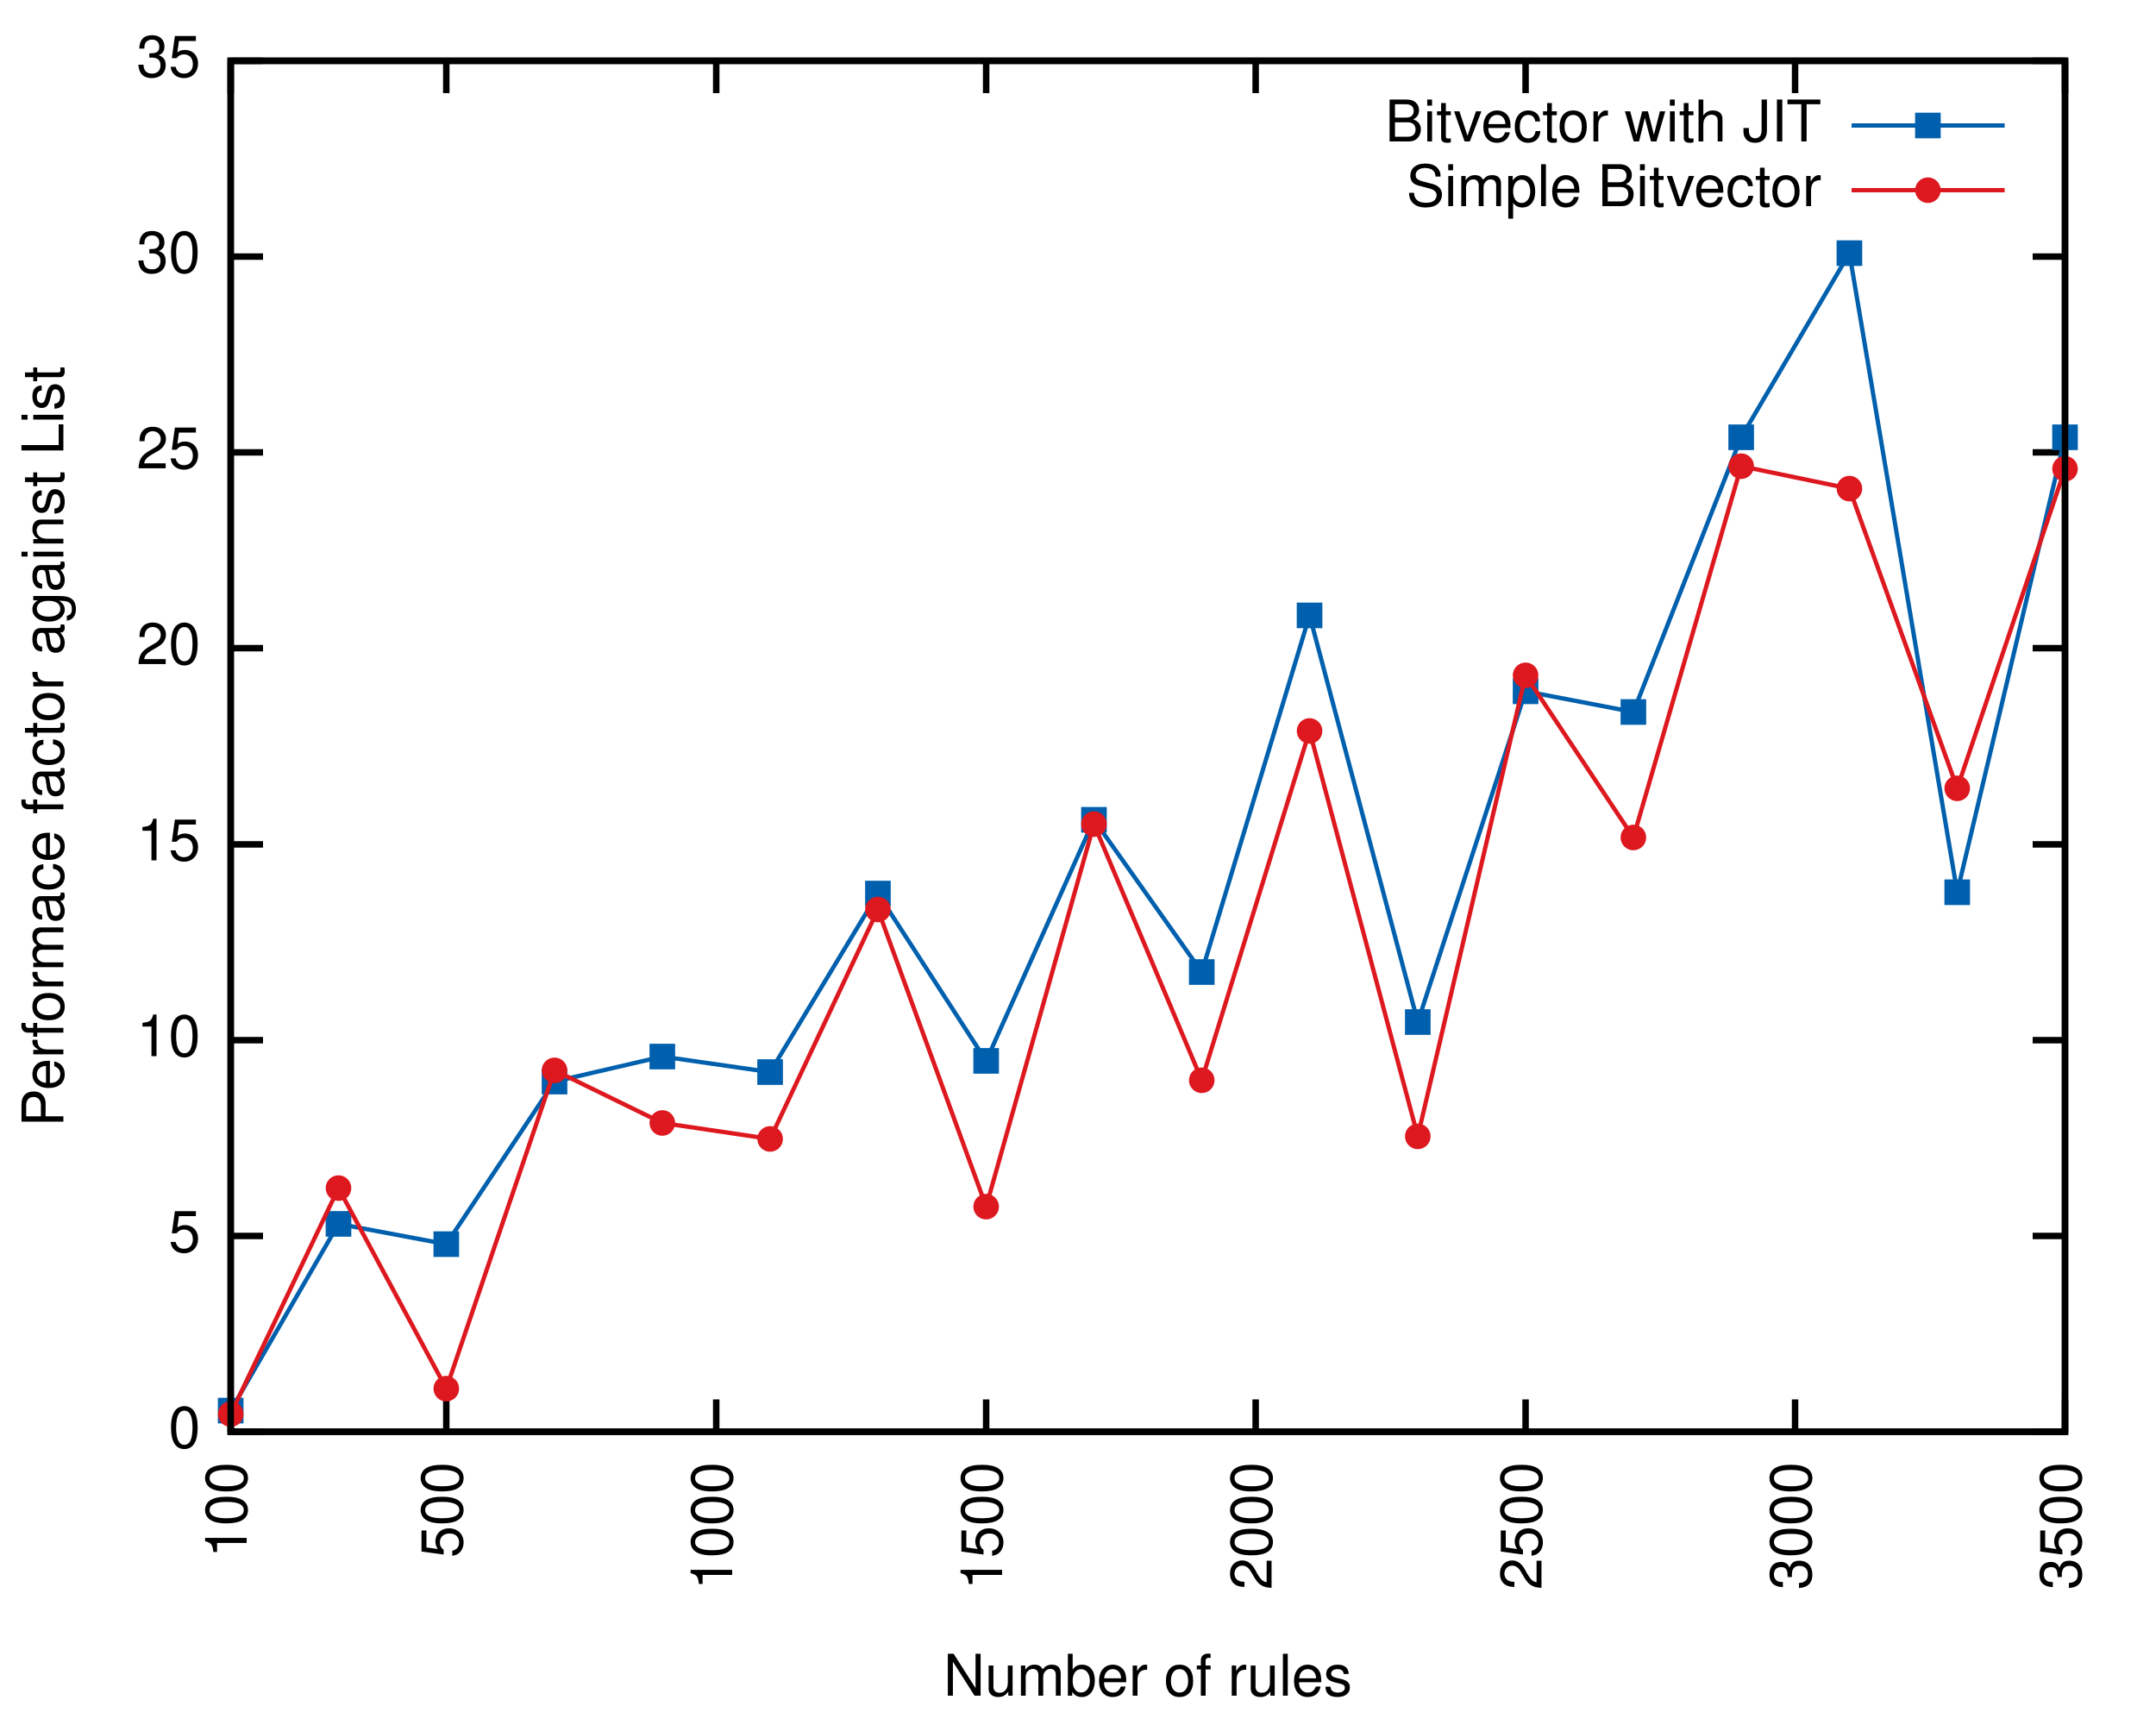
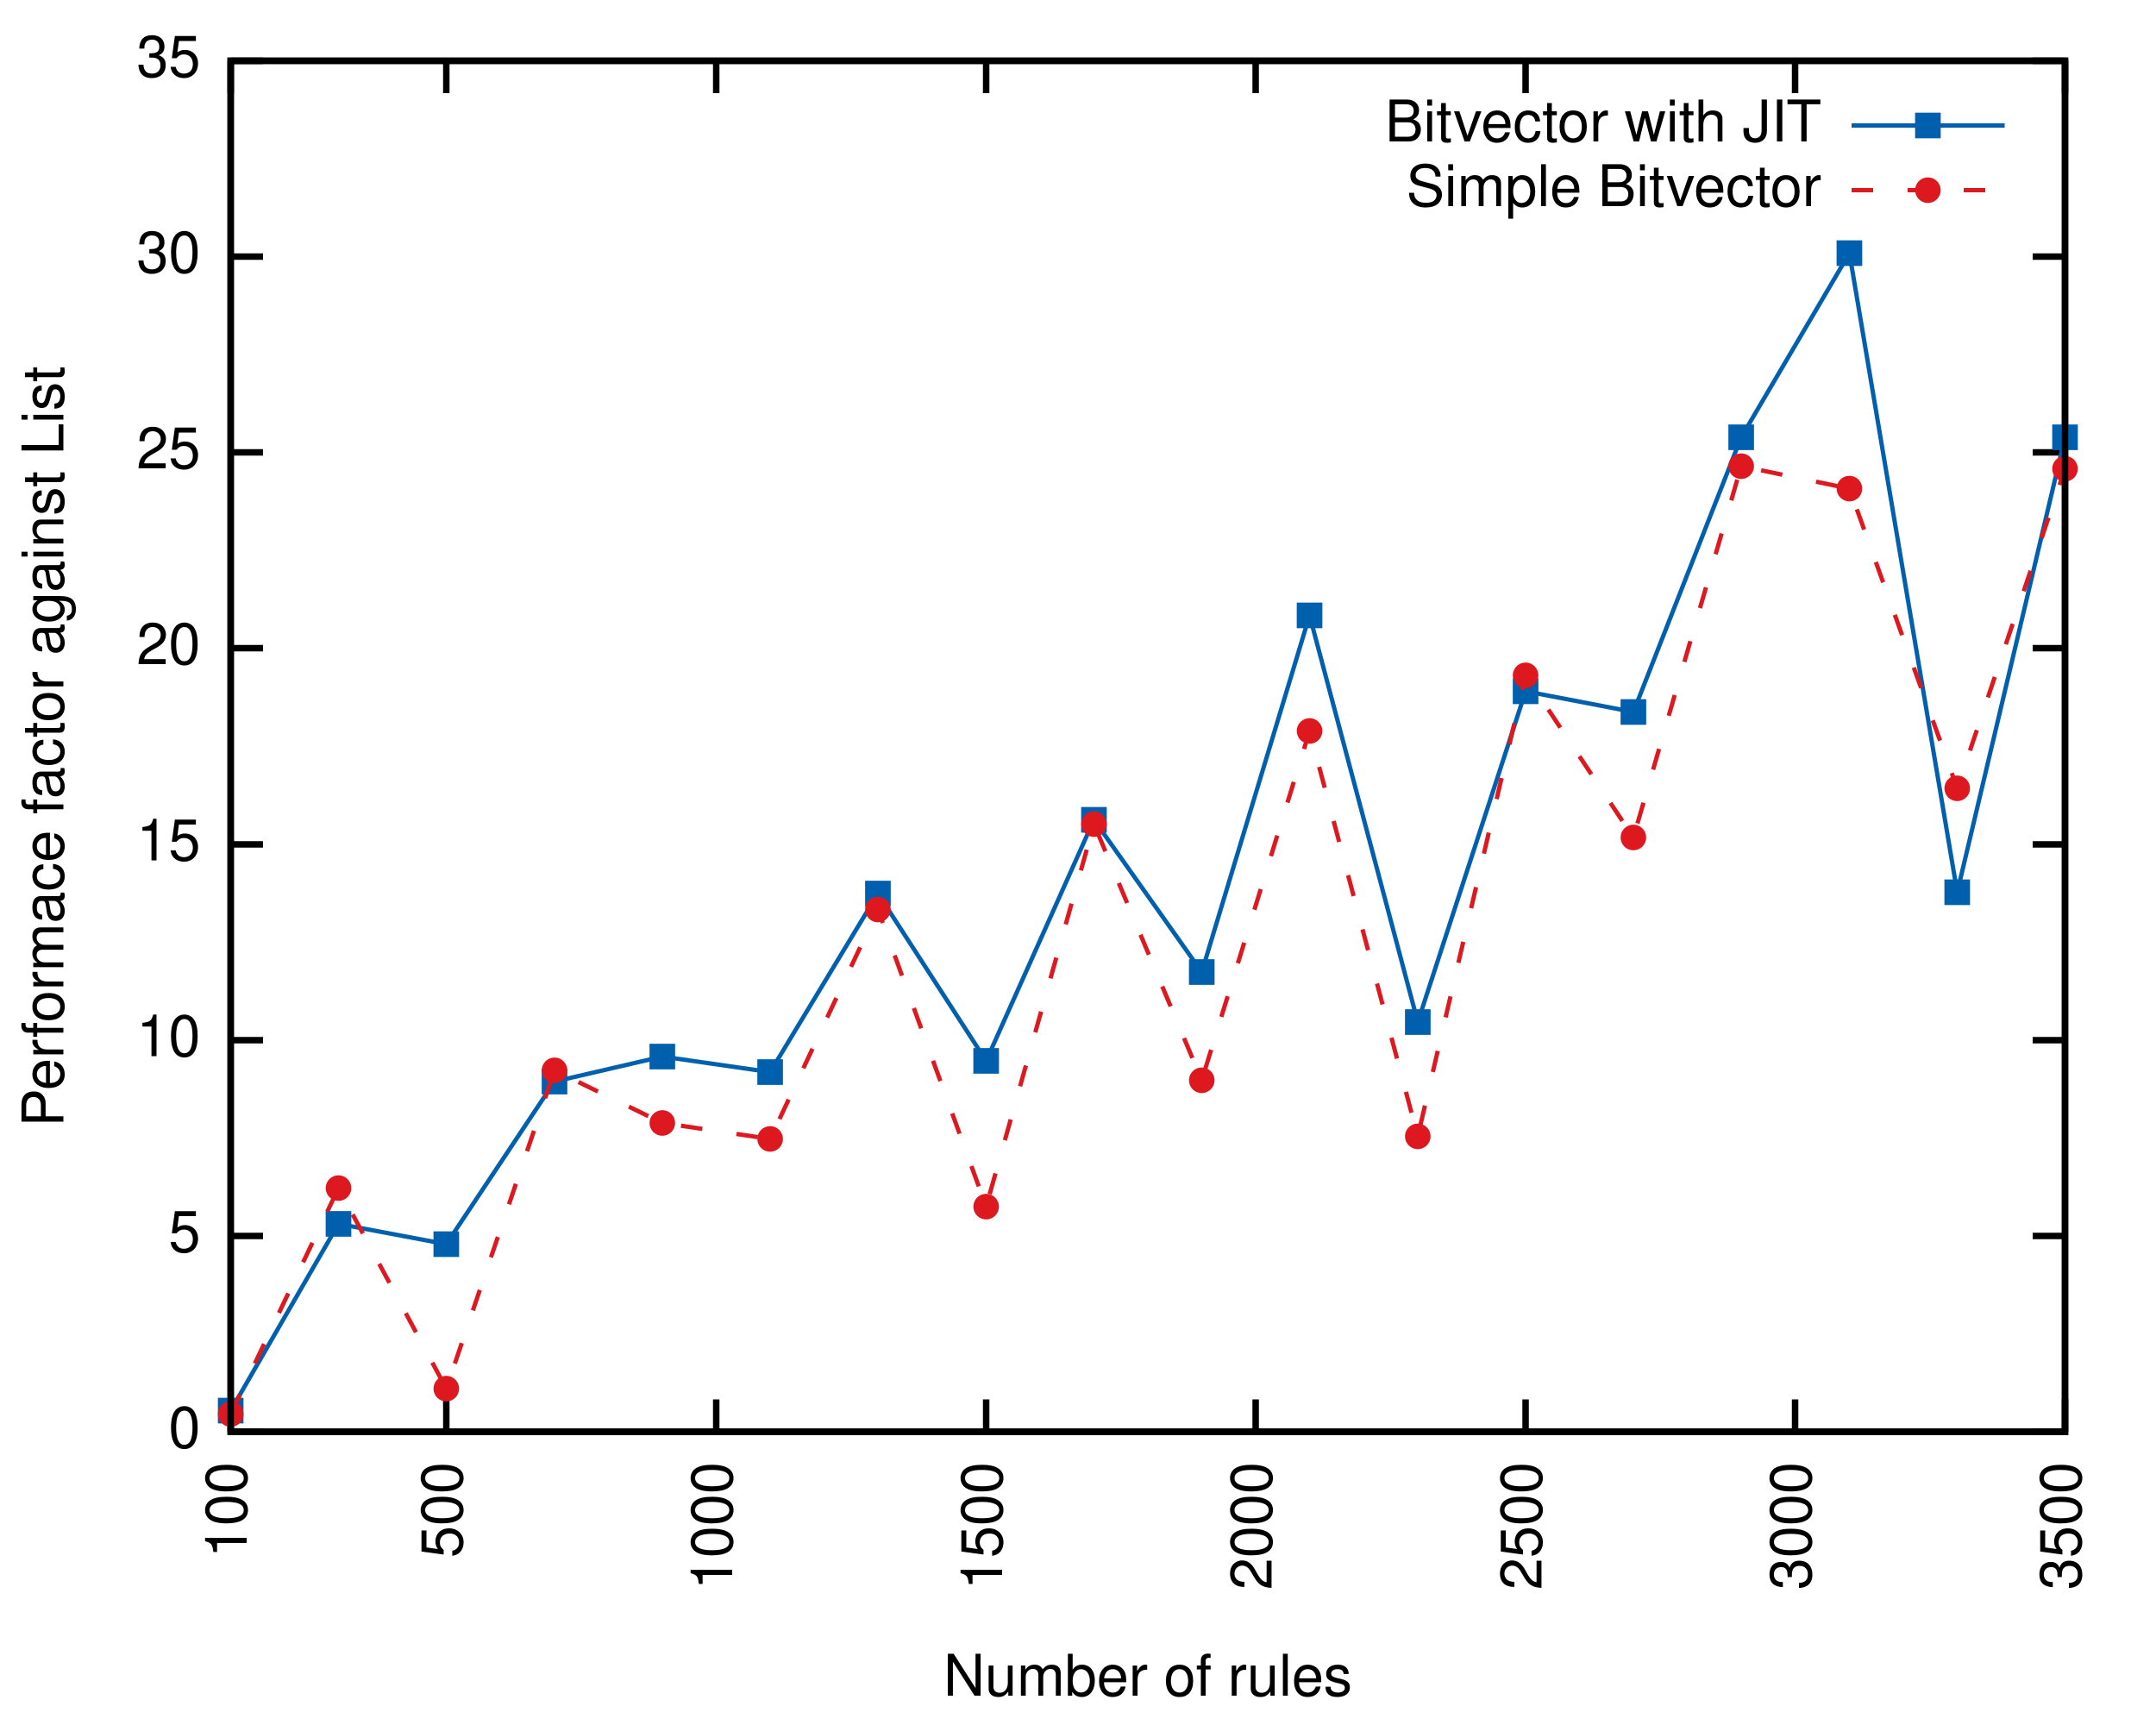
<svg xmlns="http://www.w3.org/2000/svg" xmlns:xlink="http://www.w3.org/1999/xlink" width="500" height="400" viewBox="0 0 500 400">
  <g id="gnuplot_canvas">
    <rect x="0" y="0" width="500" height="400" fill="none" />
    <defs>
      <circle id="gpDot" r="0.5" stroke-width="0.5" />
      <path id="gpPt0" stroke-width="0.267" stroke="currentColor" d="M-1,0 h2 M0,-1 v2" />
      <path id="gpPt1" stroke-width="0.267" stroke="currentColor" d="M-1,-1 L1,1 M1,-1 L-1,1" />
      <path id="gpPt2" stroke-width="0.267" stroke="currentColor" d="M-1,0 L1,0 M0,-1 L0,1 M-1,-1 L1,1 M-1,1 L1,-1" />
      <rect id="gpPt3" stroke-width="0.267" stroke="currentColor" x="-1" y="-1" width="2" height="2" />
      <rect id="gpPt4" stroke-width="0.267" stroke="currentColor" fill="currentColor" x="-1" y="-1" width="2" height="2" />
      <circle id="gpPt5" stroke-width="0.267" stroke="currentColor" cx="0" cy="0" r="1" />
      <use xlink:href="#gpPt5" id="gpPt6" fill="currentColor" stroke="none" />
      <path id="gpPt7" stroke-width="0.267" stroke="currentColor" d="M0,-1.33 L-1.33,0.67 L1.33,0.67 z" />
      <use xlink:href="#gpPt7" id="gpPt8" fill="currentColor" stroke="none" />
      <use xlink:href="#gpPt7" id="gpPt9" stroke="currentColor" transform="rotate(180)" />
      <use xlink:href="#gpPt9" id="gpPt10" fill="currentColor" stroke="none" />
      <use xlink:href="#gpPt3" id="gpPt11" stroke="currentColor" transform="rotate(45)" />
      <use xlink:href="#gpPt11" id="gpPt12" fill="currentColor" stroke="none" />
    </defs>
    <g style="fill:none; color:white; stroke:currentColor; stroke-width:1.00; stroke-linecap:butt; stroke-linejoin:miter">
</g>
    <g style="fill:none; color:white; stroke:currentColor; stroke-width:1.50; stroke-linecap:butt; stroke-linejoin:miter">
</g>
    <g style="fill:none; color:black; stroke:currentColor; stroke-width:1.50; stroke-linecap:butt; stroke-linejoin:miter">
      <path stroke="black" d="M53.5,332.0 L61.0,332.0 M478.9,332.0 L471.4,332.0  " />
      <g transform="translate(46.5,335.7)" style="stroke:none; fill:black; font-family:Verdana, Helvetica, Arial, sans-serif; font-size:10.00pt; text-anchor:end">
        <text> 0</text>
      </g>
      <path stroke="black" d="M53.5,286.6 L61.0,286.6 M478.9,286.6 L471.4,286.6  " />
      <g transform="translate(46.5,290.3)" style="stroke:none; fill:black; font-family:Verdana, Helvetica, Arial, sans-serif; font-size:10.00pt; text-anchor:end">
        <text> 5</text>
      </g>
      <path stroke="black" d="M53.5,241.2 L61.0,241.2 M478.9,241.2 L471.4,241.2  " />
      <g transform="translate(46.5,244.9)" style="stroke:none; fill:black; font-family:Verdana, Helvetica, Arial, sans-serif; font-size:10.00pt; text-anchor:end">
        <text> 10</text>
      </g>
      <path stroke="black" d="M53.5,195.8 L61.0,195.8 M478.9,195.8 L471.4,195.8  " />
      <g transform="translate(46.5,199.5)" style="stroke:none; fill:black; font-family:Verdana, Helvetica, Arial, sans-serif; font-size:10.00pt; text-anchor:end">
        <text> 15</text>
      </g>
      <path stroke="black" d="M53.5,150.3 L61.0,150.3 M478.9,150.3 L471.4,150.3  " />
      <g transform="translate(46.5,154.0)" style="stroke:none; fill:black; font-family:Verdana, Helvetica, Arial, sans-serif; font-size:10.00pt; text-anchor:end">
        <text> 20</text>
      </g>
      <path stroke="black" d="M53.5,104.9 L61.0,104.9 M478.9,104.9 L471.4,104.9  " />
      <g transform="translate(46.5,108.6)" style="stroke:none; fill:black; font-family:Verdana, Helvetica, Arial, sans-serif; font-size:10.00pt; text-anchor:end">
        <text> 25</text>
      </g>
      <path stroke="black" d="M53.5,59.5 L61.0,59.5 M478.9,59.5 L471.4,59.5  " />
      <g transform="translate(46.5,63.2)" style="stroke:none; fill:black; font-family:Verdana, Helvetica, Arial, sans-serif; font-size:10.00pt; text-anchor:end">
        <text> 30</text>
      </g>
      <path stroke="black" d="M53.5,14.1 L61.0,14.1 M478.9,14.1 L471.4,14.1  " />
      <g transform="translate(46.5,17.8)" style="stroke:none; fill:black; font-family:Verdana, Helvetica, Arial, sans-serif; font-size:10.00pt; text-anchor:end">
        <text> 35</text>
      </g>
      <path stroke="black" d="M53.5,332.0 L53.5,324.5 M53.5,14.1 L53.5,21.6  " />
      <g transform="translate(57.2,339.0) rotate(270)" style="stroke:none; fill:black; font-family:Verdana, Helvetica, Arial, sans-serif; font-size:10.00pt; text-anchor:end">
        <text>100</text>
      </g>
      <path stroke="black" d="M103.5,332.0 L103.5,324.5 M103.5,14.1 L103.5,21.6  " />
      <g transform="translate(107.2,339.0) rotate(270)" style="stroke:none; fill:black; font-family:Verdana, Helvetica, Arial, sans-serif; font-size:10.00pt; text-anchor:end">
        <text> 500</text>
      </g>
      <path stroke="black" d="M166.1,332.0 L166.1,324.5 M166.1,14.1 L166.1,21.6  " />
      <g transform="translate(169.8,339.0) rotate(270)" style="stroke:none; fill:black; font-family:Verdana, Helvetica, Arial, sans-serif; font-size:10.00pt; text-anchor:end">
        <text> 1000</text>
      </g>
      <path stroke="black" d="M228.7,332.0 L228.7,324.5 M228.7,14.1 L228.7,21.6  " />
      <g transform="translate(232.4,339.0) rotate(270)" style="stroke:none; fill:black; font-family:Verdana, Helvetica, Arial, sans-serif; font-size:10.00pt; text-anchor:end">
        <text> 1500</text>
      </g>
      <path stroke="black" d="M291.2,332.0 L291.2,324.5 M291.2,14.1 L291.2,21.6  " />
      <g transform="translate(294.9,339.0) rotate(270)" style="stroke:none; fill:black; font-family:Verdana, Helvetica, Arial, sans-serif; font-size:10.00pt; text-anchor:end">
        <text> 2000</text>
      </g>
      <path stroke="black" d="M353.8,332.0 L353.8,324.5 M353.8,14.1 L353.8,21.6  " />
      <g transform="translate(357.5,339.0) rotate(270)" style="stroke:none; fill:black; font-family:Verdana, Helvetica, Arial, sans-serif; font-size:10.00pt; text-anchor:end">
        <text> 2500</text>
      </g>
      <path stroke="black" d="M416.3,332.0 L416.3,324.5 M416.3,14.1 L416.3,21.6  " />
      <g transform="translate(420.0,339.0) rotate(270)" style="stroke:none; fill:black; font-family:Verdana, Helvetica, Arial, sans-serif; font-size:10.00pt; text-anchor:end">
        <text> 3000</text>
      </g>
      <path stroke="black" d="M478.9,332.0 L478.9,324.5 M478.9,14.1 L478.9,21.6  " />
      <g transform="translate(482.6,339.0) rotate(270)" style="stroke:none; fill:black; font-family:Verdana, Helvetica, Arial, sans-serif; font-size:10.00pt; text-anchor:end">
        <text> 3500</text>
      </g>
      <path stroke="black" d="M53.5,14.1 L53.5,332.0 L478.9,332.0 L478.9,14.1 L53.5,14.1 Z  " />
      <g transform="translate(14.7,173.1) rotate(270)" style="stroke:none; fill:black; font-family:Verdana, Helvetica, Arial, sans-serif; font-size:10.00pt; text-anchor:middle">
        <text>Performace factor against List</text>
      </g>
      <g transform="translate(266.2,393.2)" style="stroke:none; fill:black; font-family:Verdana, Helvetica, Arial, sans-serif; font-size:10.00pt; text-anchor:middle">
        <text>Number of rules</text>
      </g>
    </g>
    <g id="gnuplot_plot_1">
      <g style="fill:none; color:white; stroke:black; stroke-width:1.00; stroke-linecap:butt; stroke-linejoin:miter">
</g>
      <g style="fill:none; color:red; stroke:currentColor; stroke-width:1.00; stroke-linecap:butt; stroke-linejoin:miter">
        <g transform="translate(422.4,32.8)" style="stroke:none; fill:black; font-family:Verdana, Helvetica, Arial, sans-serif; font-size:10.00pt; text-anchor:end">
          <text>Bitvector with JIT</text>
        </g>
        <path stroke="rgb(  0,  96, 173)" d="M429.4,29.1 L464.9,29.1 M53.5,327.1 L78.5,283.8 L103.5,288.5 L128.6,250.8 L153.6,245.0 L178.6,248.6    L203.6,207.2 L228.7,246.0 L253.7,190.1 L278.7,225.4 L303.7,142.7 L328.8,237.0 L353.8,160.3 L378.8,165.1    L403.8,101.4 L428.9,58.7 L453.9,206.9 L478.9,101.4  " />
        <use xlink:href="#gpPt4" transform="translate(53.5,327.1) scale(2.62)" color="rgb(  0,  96, 173)" />
        <use xlink:href="#gpPt4" transform="translate(78.5,283.8) scale(2.62)" color="rgb(  0,  96, 173)" />
        <use xlink:href="#gpPt4" transform="translate(103.5,288.5) scale(2.62)" color="rgb(  0,  96, 173)" />
        <use xlink:href="#gpPt4" transform="translate(128.6,250.8) scale(2.62)" color="rgb(  0,  96, 173)" />
        <use xlink:href="#gpPt4" transform="translate(153.6,245.0) scale(2.62)" color="rgb(  0,  96, 173)" />
        <use xlink:href="#gpPt4" transform="translate(178.6,248.6) scale(2.62)" color="rgb(  0,  96, 173)" />
        <use xlink:href="#gpPt4" transform="translate(203.6,207.2) scale(2.62)" color="rgb(  0,  96, 173)" />
        <use xlink:href="#gpPt4" transform="translate(228.7,246.0) scale(2.62)" color="rgb(  0,  96, 173)" />
        <use xlink:href="#gpPt4" transform="translate(253.7,190.1) scale(2.62)" color="rgb(  0,  96, 173)" />
        <use xlink:href="#gpPt4" transform="translate(278.7,225.4) scale(2.62)" color="rgb(  0,  96, 173)" />
        <use xlink:href="#gpPt4" transform="translate(303.7,142.7) scale(2.62)" color="rgb(  0,  96, 173)" />
        <use xlink:href="#gpPt4" transform="translate(328.8,237.0) scale(2.62)" color="rgb(  0,  96, 173)" />
        <use xlink:href="#gpPt4" transform="translate(353.8,160.3) scale(2.62)" color="rgb(  0,  96, 173)" />
        <use xlink:href="#gpPt4" transform="translate(378.8,165.1) scale(2.62)" color="rgb(  0,  96, 173)" />
        <use xlink:href="#gpPt4" transform="translate(403.8,101.4) scale(2.62)" color="rgb(  0,  96, 173)" />
        <use xlink:href="#gpPt4" transform="translate(428.9,58.7) scale(2.62)" color="rgb(  0,  96, 173)" />
        <use xlink:href="#gpPt4" transform="translate(453.9,206.9) scale(2.62)" color="rgb(  0,  96, 173)" />
        <use xlink:href="#gpPt4" transform="translate(478.9,101.4) scale(2.62)" color="rgb(  0,  96, 173)" />
        <use xlink:href="#gpPt4" transform="translate(447.1,29.1) scale(2.62)" color="rgb(  0,  96, 173)" />
      </g>
    </g>
    <g id="gnuplot_plot_2">
      <g style="fill:none; color:green; stroke:currentColor; stroke-width:1.00; stroke-linecap:butt; stroke-linejoin:miter">
        <g transform="translate(422.4,47.8)" style="stroke:none; fill:black; font-family:Verdana, Helvetica, Arial, sans-serif; font-size:10.00pt; text-anchor:end">
          <text>Simple Bitvector</text>
        </g>
-         <path stroke="rgb(221,  24,  31)" d="M429.4,44.1 L464.9,44.1 M53.5,327.9 L78.5,275.5 L103.5,322.0 L128.6,248.2 L153.6,260.4 L178.6,264.1    L203.6,210.9 L228.7,279.8 L253.7,191.1 L278.7,250.5 L303.7,169.5 L328.8,263.5 L353.8,156.6 L378.8,194.2    L403.8,108.1 L428.9,113.3 L453.9,182.8 L478.9,108.7  " />
+         <path stroke="rgb(221,  24,  31)" stroke-dasharray=" 5,8" d="M429.4,44.1 L464.9,44.1 M53.5,327.9 L78.5,275.5 L103.5,322.0 L128.6,248.2 L153.6,260.4 L178.6,264.1    L203.6,210.9 L228.7,279.8 L253.7,191.1 L278.7,250.5 L303.7,169.5 L328.8,263.5 L353.8,156.6 L378.8,194.2    L403.8,108.1 L428.9,113.3 L453.9,182.8 L478.9,108.7  " />
        <use xlink:href="#gpPt6" transform="translate(53.5,327.9) scale(2.62)" color="rgb(221,  24,  31)" />
        <use xlink:href="#gpPt6" transform="translate(78.5,275.5) scale(2.62)" color="rgb(221,  24,  31)" />
        <use xlink:href="#gpPt6" transform="translate(103.5,322.0) scale(2.62)" color="rgb(221,  24,  31)" />
        <use xlink:href="#gpPt6" transform="translate(128.6,248.2) scale(2.62)" color="rgb(221,  24,  31)" />
        <use xlink:href="#gpPt6" transform="translate(153.6,260.4) scale(2.62)" color="rgb(221,  24,  31)" />
        <use xlink:href="#gpPt6" transform="translate(178.6,264.1) scale(2.62)" color="rgb(221,  24,  31)" />
        <use xlink:href="#gpPt6" transform="translate(203.6,210.9) scale(2.62)" color="rgb(221,  24,  31)" />
        <use xlink:href="#gpPt6" transform="translate(228.7,279.8) scale(2.62)" color="rgb(221,  24,  31)" />
        <use xlink:href="#gpPt6" transform="translate(253.7,191.1) scale(2.62)" color="rgb(221,  24,  31)" />
        <use xlink:href="#gpPt6" transform="translate(278.7,250.5) scale(2.62)" color="rgb(221,  24,  31)" />
        <use xlink:href="#gpPt6" transform="translate(303.7,169.5) scale(2.62)" color="rgb(221,  24,  31)" />
        <use xlink:href="#gpPt6" transform="translate(328.8,263.5) scale(2.62)" color="rgb(221,  24,  31)" />
        <use xlink:href="#gpPt6" transform="translate(353.8,156.6) scale(2.62)" color="rgb(221,  24,  31)" />
        <use xlink:href="#gpPt6" transform="translate(378.8,194.2) scale(2.62)" color="rgb(221,  24,  31)" />
        <use xlink:href="#gpPt6" transform="translate(403.8,108.1) scale(2.62)" color="rgb(221,  24,  31)" />
        <use xlink:href="#gpPt6" transform="translate(428.9,113.3) scale(2.62)" color="rgb(221,  24,  31)" />
        <use xlink:href="#gpPt6" transform="translate(453.9,182.8) scale(2.62)" color="rgb(221,  24,  31)" />
        <use xlink:href="#gpPt6" transform="translate(478.9,108.7) scale(2.62)" color="rgb(221,  24,  31)" />
        <use xlink:href="#gpPt6" transform="translate(447.1,44.1) scale(2.62)" color="rgb(221,  24,  31)" />
      </g>
    </g>
    <g style="fill:none; color:white; stroke:rgb(221,  24,  31); stroke-width:1.50; stroke-linecap:butt; stroke-linejoin:miter">
</g>
    <g style="fill:none; color:black; stroke:currentColor; stroke-width:1.50; stroke-linecap:butt; stroke-linejoin:miter">
      <path stroke="black" d="M53.5,14.1 L53.5,332.0 L478.9,332.0 L478.9,14.1 L53.5,14.1 Z  " />
    </g>
  </g>
</svg>
